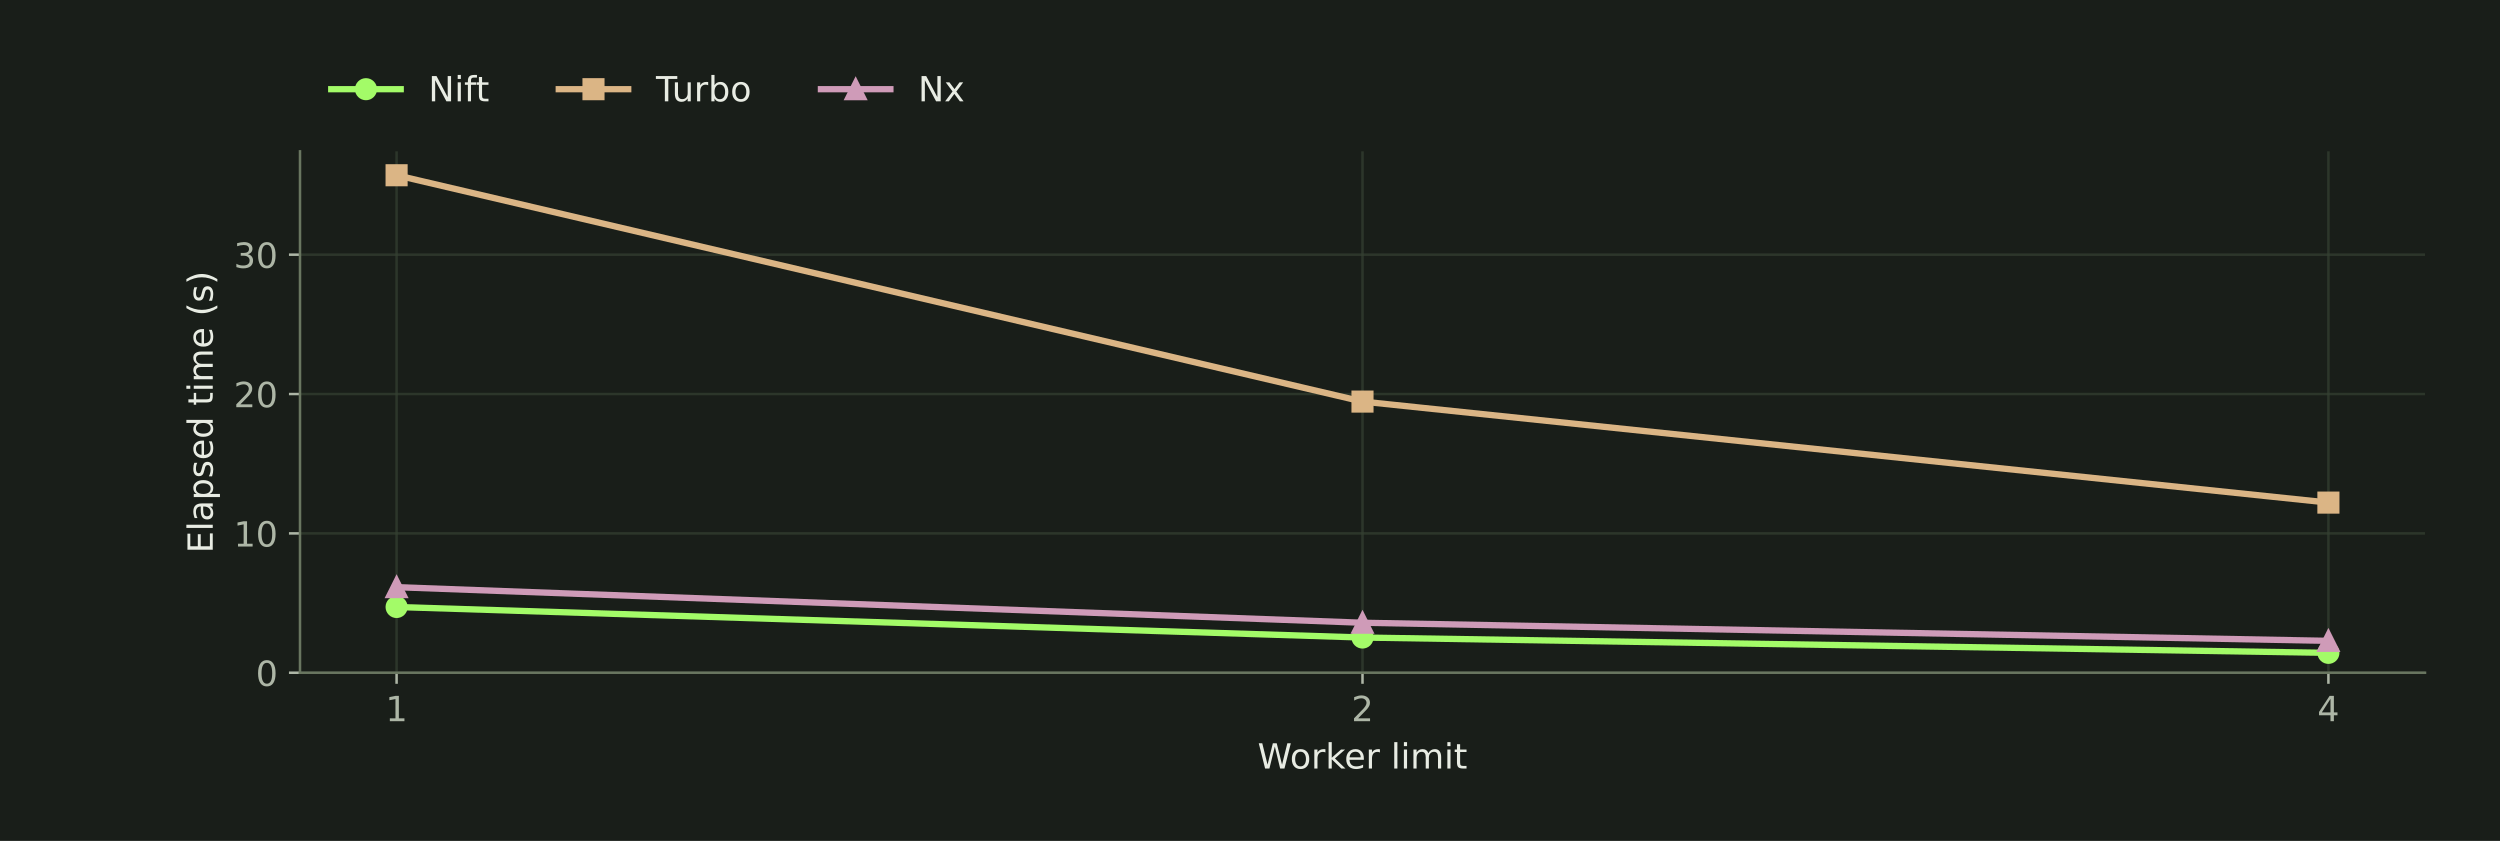
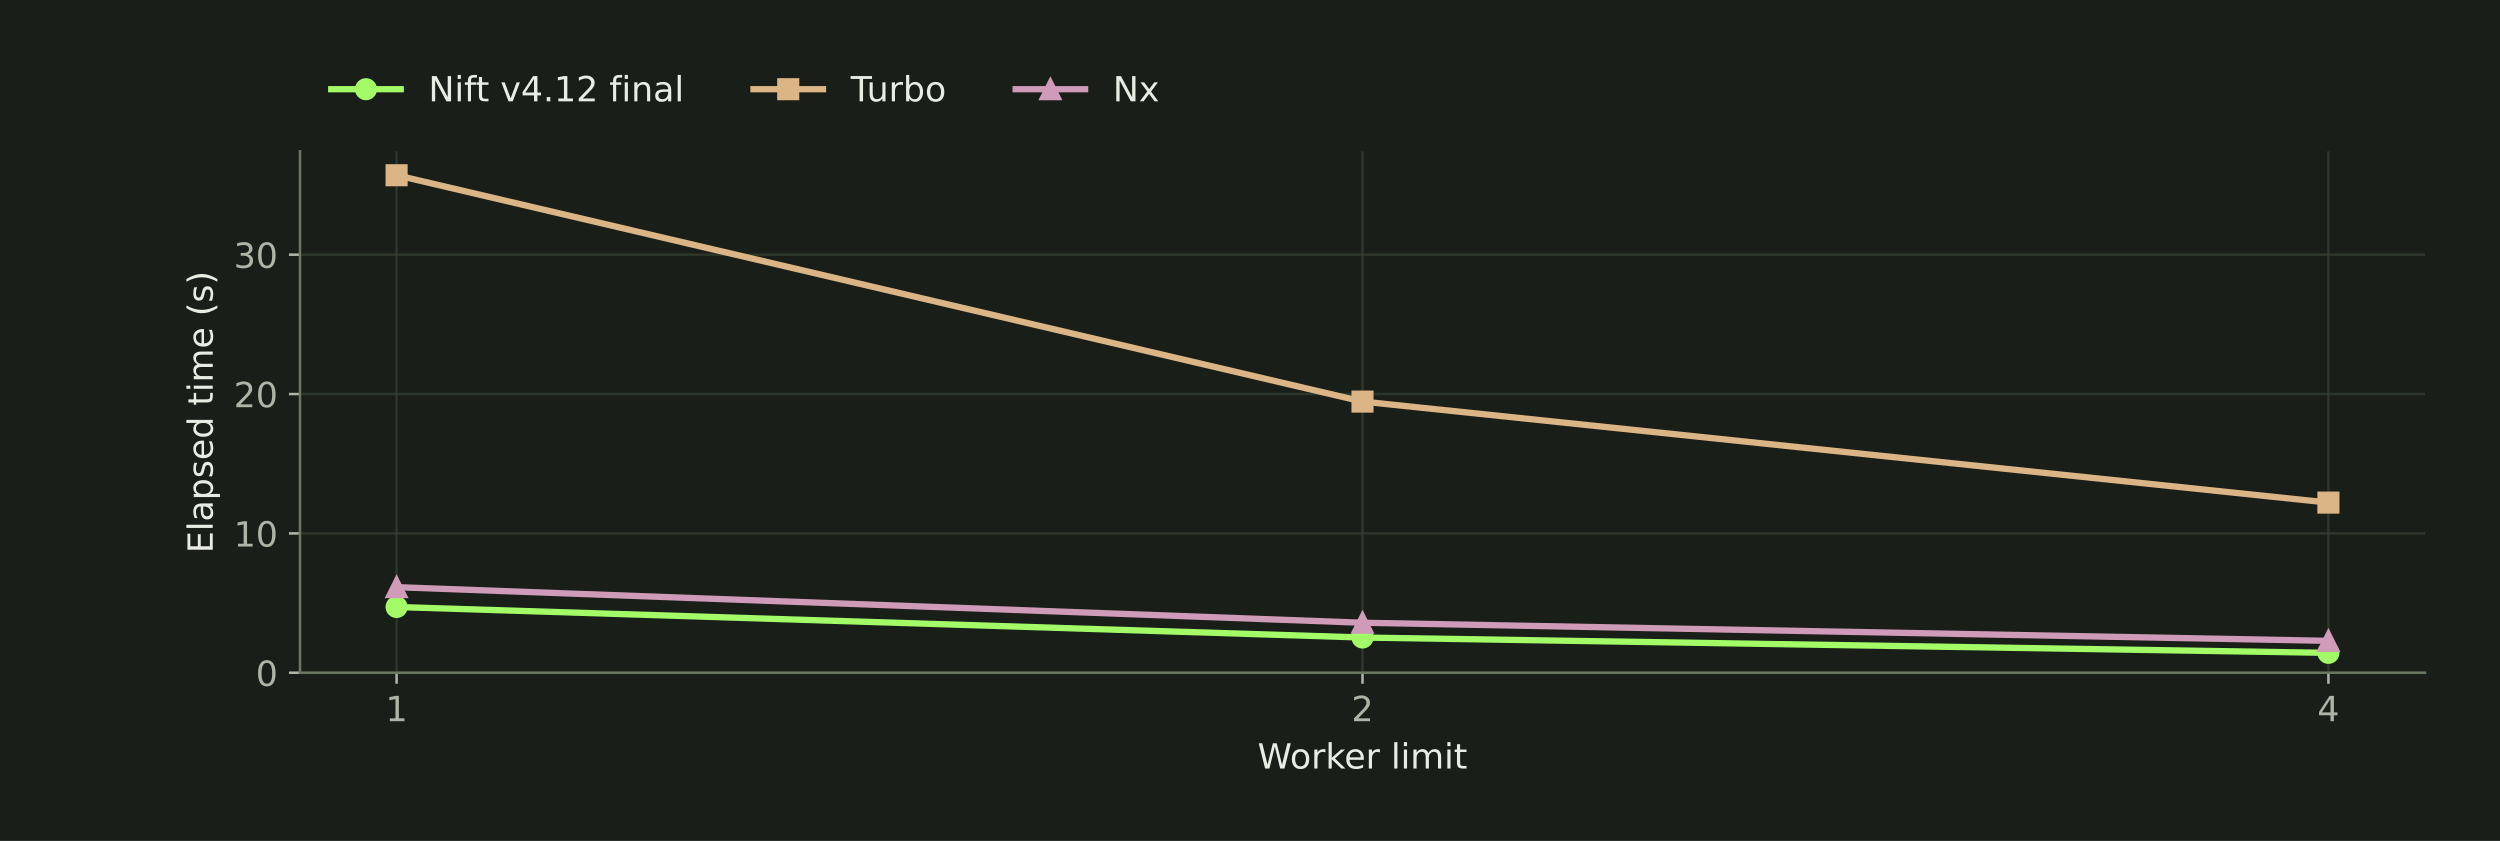
<svg xmlns="http://www.w3.org/2000/svg" xmlns:xlink="http://www.w3.org/1999/xlink" width="792pt" height="266.4pt" viewBox="0 0 792 266.4" version="1.1">
  <defs>
    <style type="text/css">*{stroke-linejoin: round; stroke-linecap: butt}</style>
  </defs>
  <g id="figure_1">
    <g id="patch_1">
      <path d="M 0 266.4 L 792 266.4 L 792 0 L 0 0 z " style="fill: #191e19" />
    </g>
    <g id="axes_1">
      <g id="patch_2">
        <path d="M 95.04 213.12 L 768.24 213.12 L 768.24 47.952 L 95.04 47.952 z " style="fill: #191e19" />
      </g>
      <g id="matplotlib.axis_1">
        <g id="xtick_1">
          <g id="line2d_1">
            <path d="M 125.64 213.12 L 125.64 47.952 " clip-path="url(#pe6b6be5bf1)" style="fill: none; stroke: #354132; stroke-opacity: 0.7; stroke-width: 0.8; stroke-linecap: square" />
          </g>
          <g id="line2d_2">
            <defs>
              <path id="mb59d0f743f" d="M 0 0 L 0 3.5 " style="stroke: #adb6a6; stroke-width: 0.8" />
            </defs>
            <g>
              <use xlink:href="#mb59d0f743f" x="125.64" y="213.12" style="fill: #adb6a6; stroke: #adb6a6; stroke-width: 0.8" />
            </g>
          </g>
          <g id="text_1">
            <text style="font-size: 11px; font-family: 'DejaVu Sans'; text-anchor: middle; fill: #adb6a6" x="125.64" y="228.477" transform="rotate(-0 125.64 228.4774)">1</text>
          </g>
        </g>
        <g id="xtick_2">
          <g id="line2d_3">
            <path d="M 431.64 213.12 L 431.64 47.952 " clip-path="url(#pe6b6be5bf1)" style="fill: none; stroke: #354132; stroke-opacity: 0.7; stroke-width: 0.8; stroke-linecap: square" />
          </g>
          <g id="line2d_4">
            <g>
              <use xlink:href="#mb59d0f743f" x="431.64" y="213.12" style="fill: #adb6a6; stroke: #adb6a6; stroke-width: 0.8" />
            </g>
          </g>
          <g id="text_2">
            <text style="font-size: 11px; font-family: 'DejaVu Sans'; text-anchor: middle; fill: #adb6a6" x="431.64" y="228.477" transform="rotate(-0 431.64 228.4774)">2</text>
          </g>
        </g>
        <g id="xtick_3">
          <g id="line2d_5">
            <path d="M 737.64 213.12 L 737.64 47.952 " clip-path="url(#pe6b6be5bf1)" style="fill: none; stroke: #354132; stroke-opacity: 0.7; stroke-width: 0.8; stroke-linecap: square" />
          </g>
          <g id="line2d_6">
            <g>
              <use xlink:href="#mb59d0f743f" x="737.64" y="213.12" style="fill: #adb6a6; stroke: #adb6a6; stroke-width: 0.8" />
            </g>
          </g>
          <g id="text_3">
            <text style="font-size: 11px; font-family: 'DejaVu Sans'; text-anchor: middle; fill: #adb6a6" x="737.64" y="228.477" transform="rotate(-0 737.64 228.4774)">4</text>
          </g>
        </g>
        <g id="text_4">
          <text style="font-size: 11px; font-family: 'DejaVu Sans'; text-anchor: middle; fill: #e8ece3" x="431.64" y="243.478" transform="rotate(-0 431.64 243.4783)">Worker limit</text>
        </g>
      </g>
      <g id="matplotlib.axis_2">
        <g id="ytick_1">
          <g id="line2d_7">
            <path d="M 95.04 213.12 L 768.24 213.12 " clip-path="url(#pe6b6be5bf1)" style="fill: none; stroke: #354132; stroke-opacity: 0.7; stroke-width: 0.8; stroke-linecap: square" />
          </g>
          <g id="line2d_8">
            <defs>
              <path id="ma8dde5b0b7" d="M 0 0 L -3.5 0 " style="stroke: #adb6a6; stroke-width: 0.8" />
            </defs>
            <g>
              <use xlink:href="#ma8dde5b0b7" x="95.04" y="213.12" style="fill: #adb6a6; stroke: #adb6a6; stroke-width: 0.8" />
            </g>
          </g>
          <g id="text_5">
            <text style="font-size: 11px; font-family: 'DejaVu Sans'; text-anchor: end; fill: #adb6a6" x="88.04" y="217.299" transform="rotate(-0 88.04 217.2987)">0</text>
          </g>
        </g>
        <g id="ytick_2">
          <g id="line2d_9">
            <path d="M 95.04 168.975 L 768.24 168.975 " clip-path="url(#pe6b6be5bf1)" style="fill: none; stroke: #354132; stroke-opacity: 0.7; stroke-width: 0.8; stroke-linecap: square" />
          </g>
          <g id="line2d_10">
            <g>
              <use xlink:href="#ma8dde5b0b7" x="95.04" y="168.975" style="fill: #adb6a6; stroke: #adb6a6; stroke-width: 0.8" />
            </g>
          </g>
          <g id="text_6">
            <text style="font-size: 11px; font-family: 'DejaVu Sans'; text-anchor: end; fill: #adb6a6" x="88.04" y="173.153" transform="rotate(-0 88.04 173.1534)">10</text>
          </g>
        </g>
        <g id="ytick_3">
          <g id="line2d_11">
            <path d="M 95.04 124.829 L 768.24 124.829 " clip-path="url(#pe6b6be5bf1)" style="fill: none; stroke: #354132; stroke-opacity: 0.7; stroke-width: 0.8; stroke-linecap: square" />
          </g>
          <g id="line2d_12">
            <g>
              <use xlink:href="#ma8dde5b0b7" x="95.04" y="124.829" style="fill: #adb6a6; stroke: #adb6a6; stroke-width: 0.8" />
            </g>
          </g>
          <g id="text_7">
            <text style="font-size: 11px; font-family: 'DejaVu Sans'; text-anchor: end; fill: #adb6a6" x="88.04" y="129.008" transform="rotate(-0 88.04 129.0081)">20</text>
          </g>
        </g>
        <g id="ytick_4">
          <g id="line2d_13">
            <path d="M 95.04 80.684 L 768.24 80.684 " clip-path="url(#pe6b6be5bf1)" style="fill: none; stroke: #354132; stroke-opacity: 0.7; stroke-width: 0.8; stroke-linecap: square" />
          </g>
          <g id="line2d_14">
            <g>
              <use xlink:href="#ma8dde5b0b7" x="95.04" y="80.684" style="fill: #adb6a6; stroke: #adb6a6; stroke-width: 0.8" />
            </g>
          </g>
          <g id="text_8">
            <text style="font-size: 11px; font-family: 'DejaVu Sans'; text-anchor: end; fill: #adb6a6" x="88.04" y="84.863" transform="rotate(-0 88.04 84.86277)">30</text>
          </g>
        </g>
        <g id="text_9">
          <text style="font-size: 11px; font-family: 'DejaVu Sans'; text-anchor: middle; fill: #e8ece3" x="67.4" y="130.536" transform="rotate(-90 67.39992 130.536)">Elapsed time (s)</text>
        </g>
      </g>
      <g id="line2d_15">
        <path d="M 125.64 192.299 L 431.64 201.971 L 737.64 206.829 " clip-path="url(#pe6b6be5bf1)" style="fill: none; stroke: #a3fb68; stroke-width: 2; stroke-linecap: square" />
        <defs>
          <path id="m476e483576" d="M 0 3 C 0.796 3 1.559 2.684 2.121 2.121 C 2.684 1.559 3 0.796 3 0 C 3 -0.796 2.684 -1.559 2.121 -2.121 C 1.559 -2.684 0.796 -3 0 -3 C -0.796 -3 -1.559 -2.684 -2.121 -2.121 C -2.684 -1.559 -3 -0.796 -3 0 C -3 0.796 -2.684 1.559 -2.121 2.121 C -1.559 2.684 -0.796 3 0 3 z " style="stroke: #a3fb68" />
        </defs>
        <g clip-path="url(#pe6b6be5bf1)">
          <use xlink:href="#m476e483576" x="125.64" y="192.299" style="fill: #a3fb68; stroke: #a3fb68" />
          <use xlink:href="#m476e483576" x="431.64" y="201.971" style="fill: #a3fb68; stroke: #a3fb68" />
          <use xlink:href="#m476e483576" x="737.64" y="206.829" style="fill: #a3fb68; stroke: #a3fb68" />
        </g>
      </g>
      <g id="line2d_16">
        <path d="M 125.64 55.518 L 431.64 127.222 L 737.64 159.224 " clip-path="url(#pe6b6be5bf1)" style="fill: none; stroke: #dbb585; stroke-width: 2; stroke-linecap: square" />
        <defs>
          <path id="mcf83442291" d="M -3 3 L 3 3 L 3 -3 L -3 -3 z " style="stroke: #dbb585; stroke-linejoin: miter" />
        </defs>
        <g clip-path="url(#pe6b6be5bf1)">
          <use xlink:href="#mcf83442291" x="125.64" y="55.518" style="fill: #dbb585; stroke: #dbb585; stroke-linejoin: miter" />
          <use xlink:href="#mcf83442291" x="431.64" y="127.222" style="fill: #dbb585; stroke: #dbb585; stroke-linejoin: miter" />
          <use xlink:href="#mcf83442291" x="737.64" y="159.224" style="fill: #dbb585; stroke: #dbb585; stroke-linejoin: miter" />
        </g>
      </g>
      <g id="line2d_17">
        <path d="M 125.64 186.017 L 431.64 197.287 L 737.64 203.023 " clip-path="url(#pe6b6be5bf1)" style="fill: none; stroke: #cf9bb8; stroke-width: 2; stroke-linecap: square" />
        <defs>
          <path id="mc515a019c6" d="M 0 -3 L -3 3 L 3 3 z " style="stroke: #cf9bb8; stroke-linejoin: miter" />
        </defs>
        <g clip-path="url(#pe6b6be5bf1)">
          <use xlink:href="#mc515a019c6" x="125.64" y="186.017" style="fill: #cf9bb8; stroke: #cf9bb8; stroke-linejoin: miter" />
          <use xlink:href="#mc515a019c6" x="431.64" y="197.287" style="fill: #cf9bb8; stroke: #cf9bb8; stroke-linejoin: miter" />
          <use xlink:href="#mc515a019c6" x="737.64" y="203.023" style="fill: #cf9bb8; stroke: #cf9bb8; stroke-linejoin: miter" />
        </g>
      </g>
      <g id="patch_3">
        <path d="M 95.04 213.12 L 95.04 47.952 " style="fill: none; stroke: #697660; stroke-width: 0.8; stroke-linejoin: miter; stroke-linecap: square" />
      </g>
      <g id="patch_4">
        <path d="M 95.04 213.12 L 768.24 213.12 " style="fill: none; stroke: #697660; stroke-width: 0.8; stroke-linejoin: miter; stroke-linecap: square" />
      </g>
      <g id="legend_1">
        <g id="line2d_18">
          <path d="M 104.94 28.256 L 115.94 28.256 L 126.94 28.256 " style="fill: none; stroke: #a3fb68; stroke-width: 2; stroke-linecap: square" />
          <g>
            <use xlink:href="#m476e483576" x="115.94" y="28.256" style="fill: #a3fb68; stroke: #a3fb68" />
          </g>
        </g>
        <g id="text_10">
-           <text style="font-size: 11px; font-family: 'DejaVu Sans'; text-anchor: start; fill: #e8ece3" x="135.74" y="32.106" transform="rotate(-0 135.74 32.10606)">Nift</text>
+           <text style="font-size: 11px; font-family: 'DejaVu Sans'; text-anchor: start; fill: #e8ece3" x="135.74" y="32.106" transform="rotate(-0 135.74 32.10606)">Nift v4.12 final</text>
        </g>
        <g id="line2d_19">
-           <path d="M 177.018 28.256 L 188.018 28.256 L 199.018 28.256 " style="fill: none; stroke: #dbb585; stroke-width: 2; stroke-linecap: square" />
+           <path d="M 238.709 28.256 L 249.709 28.256 L 260.709 28.256 " style="fill: none; stroke: #dbb585; stroke-width: 2; stroke-linecap: square" />
          <g>
-             <use xlink:href="#mcf83442291" x="188.018" y="28.256" style="fill: #dbb585; stroke: #dbb585; stroke-linejoin: miter" />
+             <use xlink:href="#mcf83442291" x="249.709" y="28.256" style="fill: #dbb585; stroke: #dbb585; stroke-linejoin: miter" />
          </g>
        </g>
        <g id="text_11">
-           <text style="font-size: 11px; font-family: 'DejaVu Sans'; text-anchor: start; fill: #e8ece3" x="207.817" y="32.106" transform="rotate(-0 207.8175 32.10606)">Turbo</text>
+           <text style="font-size: 11px; font-family: 'DejaVu Sans'; text-anchor: start; fill: #e8ece3" x="269.509" y="32.106" transform="rotate(-0 269.5086 32.10606)">Turbo</text>
        </g>
        <g id="line2d_20">
-           <path d="M 260.073 28.256 L 271.073 28.256 L 282.073 28.256 " style="fill: none; stroke: #cf9bb8; stroke-width: 2; stroke-linecap: square" />
+           <path d="M 321.764 28.256 L 332.764 28.256 L 343.764 28.256 " style="fill: none; stroke: #cf9bb8; stroke-width: 2; stroke-linecap: square" />
          <g>
-             <use xlink:href="#mc515a019c6" x="271.073" y="28.256" style="fill: #cf9bb8; stroke: #cf9bb8; stroke-linejoin: miter" />
+             <use xlink:href="#mc515a019c6" x="332.764" y="28.256" style="fill: #cf9bb8; stroke: #cf9bb8; stroke-linejoin: miter" />
          </g>
        </g>
        <g id="text_12">
-           <text style="font-size: 11px; font-family: 'DejaVu Sans'; text-anchor: start; fill: #e8ece3" x="290.873" y="32.106" transform="rotate(-0 290.8727 32.10606)">Nx</text>
+           <text style="font-size: 11px; font-family: 'DejaVu Sans'; text-anchor: start; fill: #e8ece3" x="352.564" y="32.106" transform="rotate(-0 352.5638 32.10606)">Nx</text>
        </g>
      </g>
    </g>
  </g>
  <defs>
    <clipPath id="pe6b6be5bf1">
      <rect x="95.04" y="47.952" width="673.2" height="165.168" />
    </clipPath>
  </defs>
</svg>
